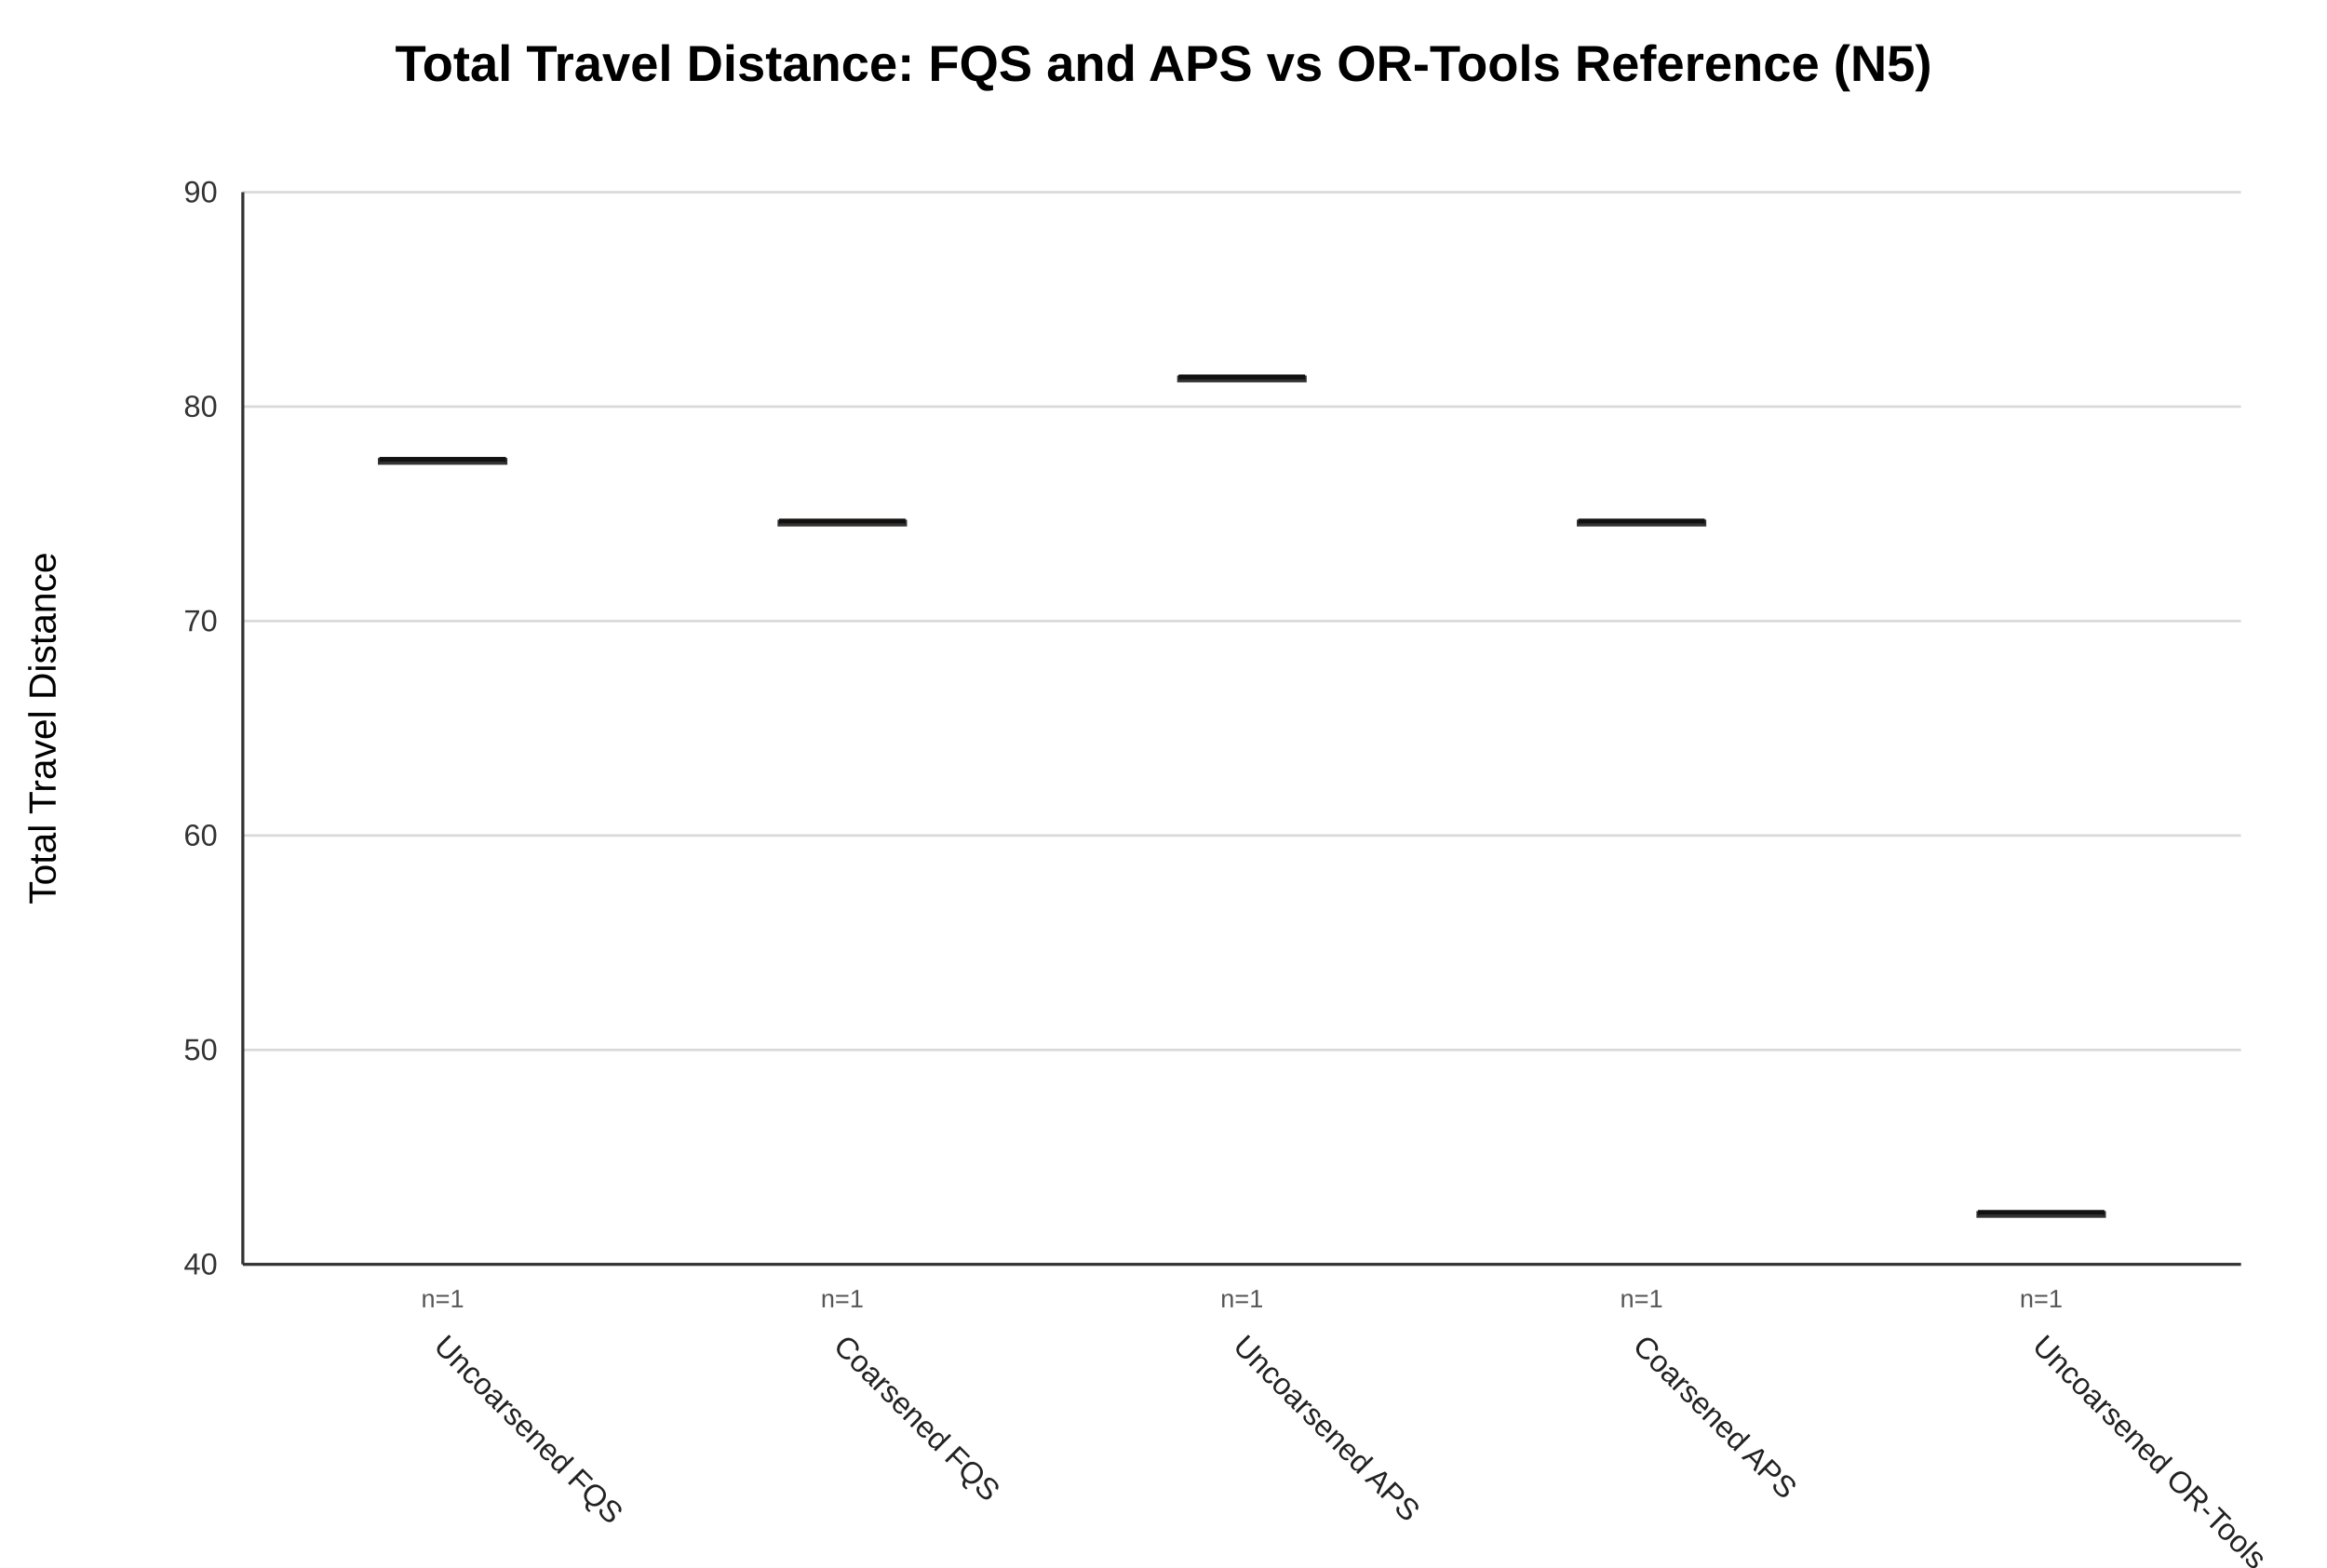
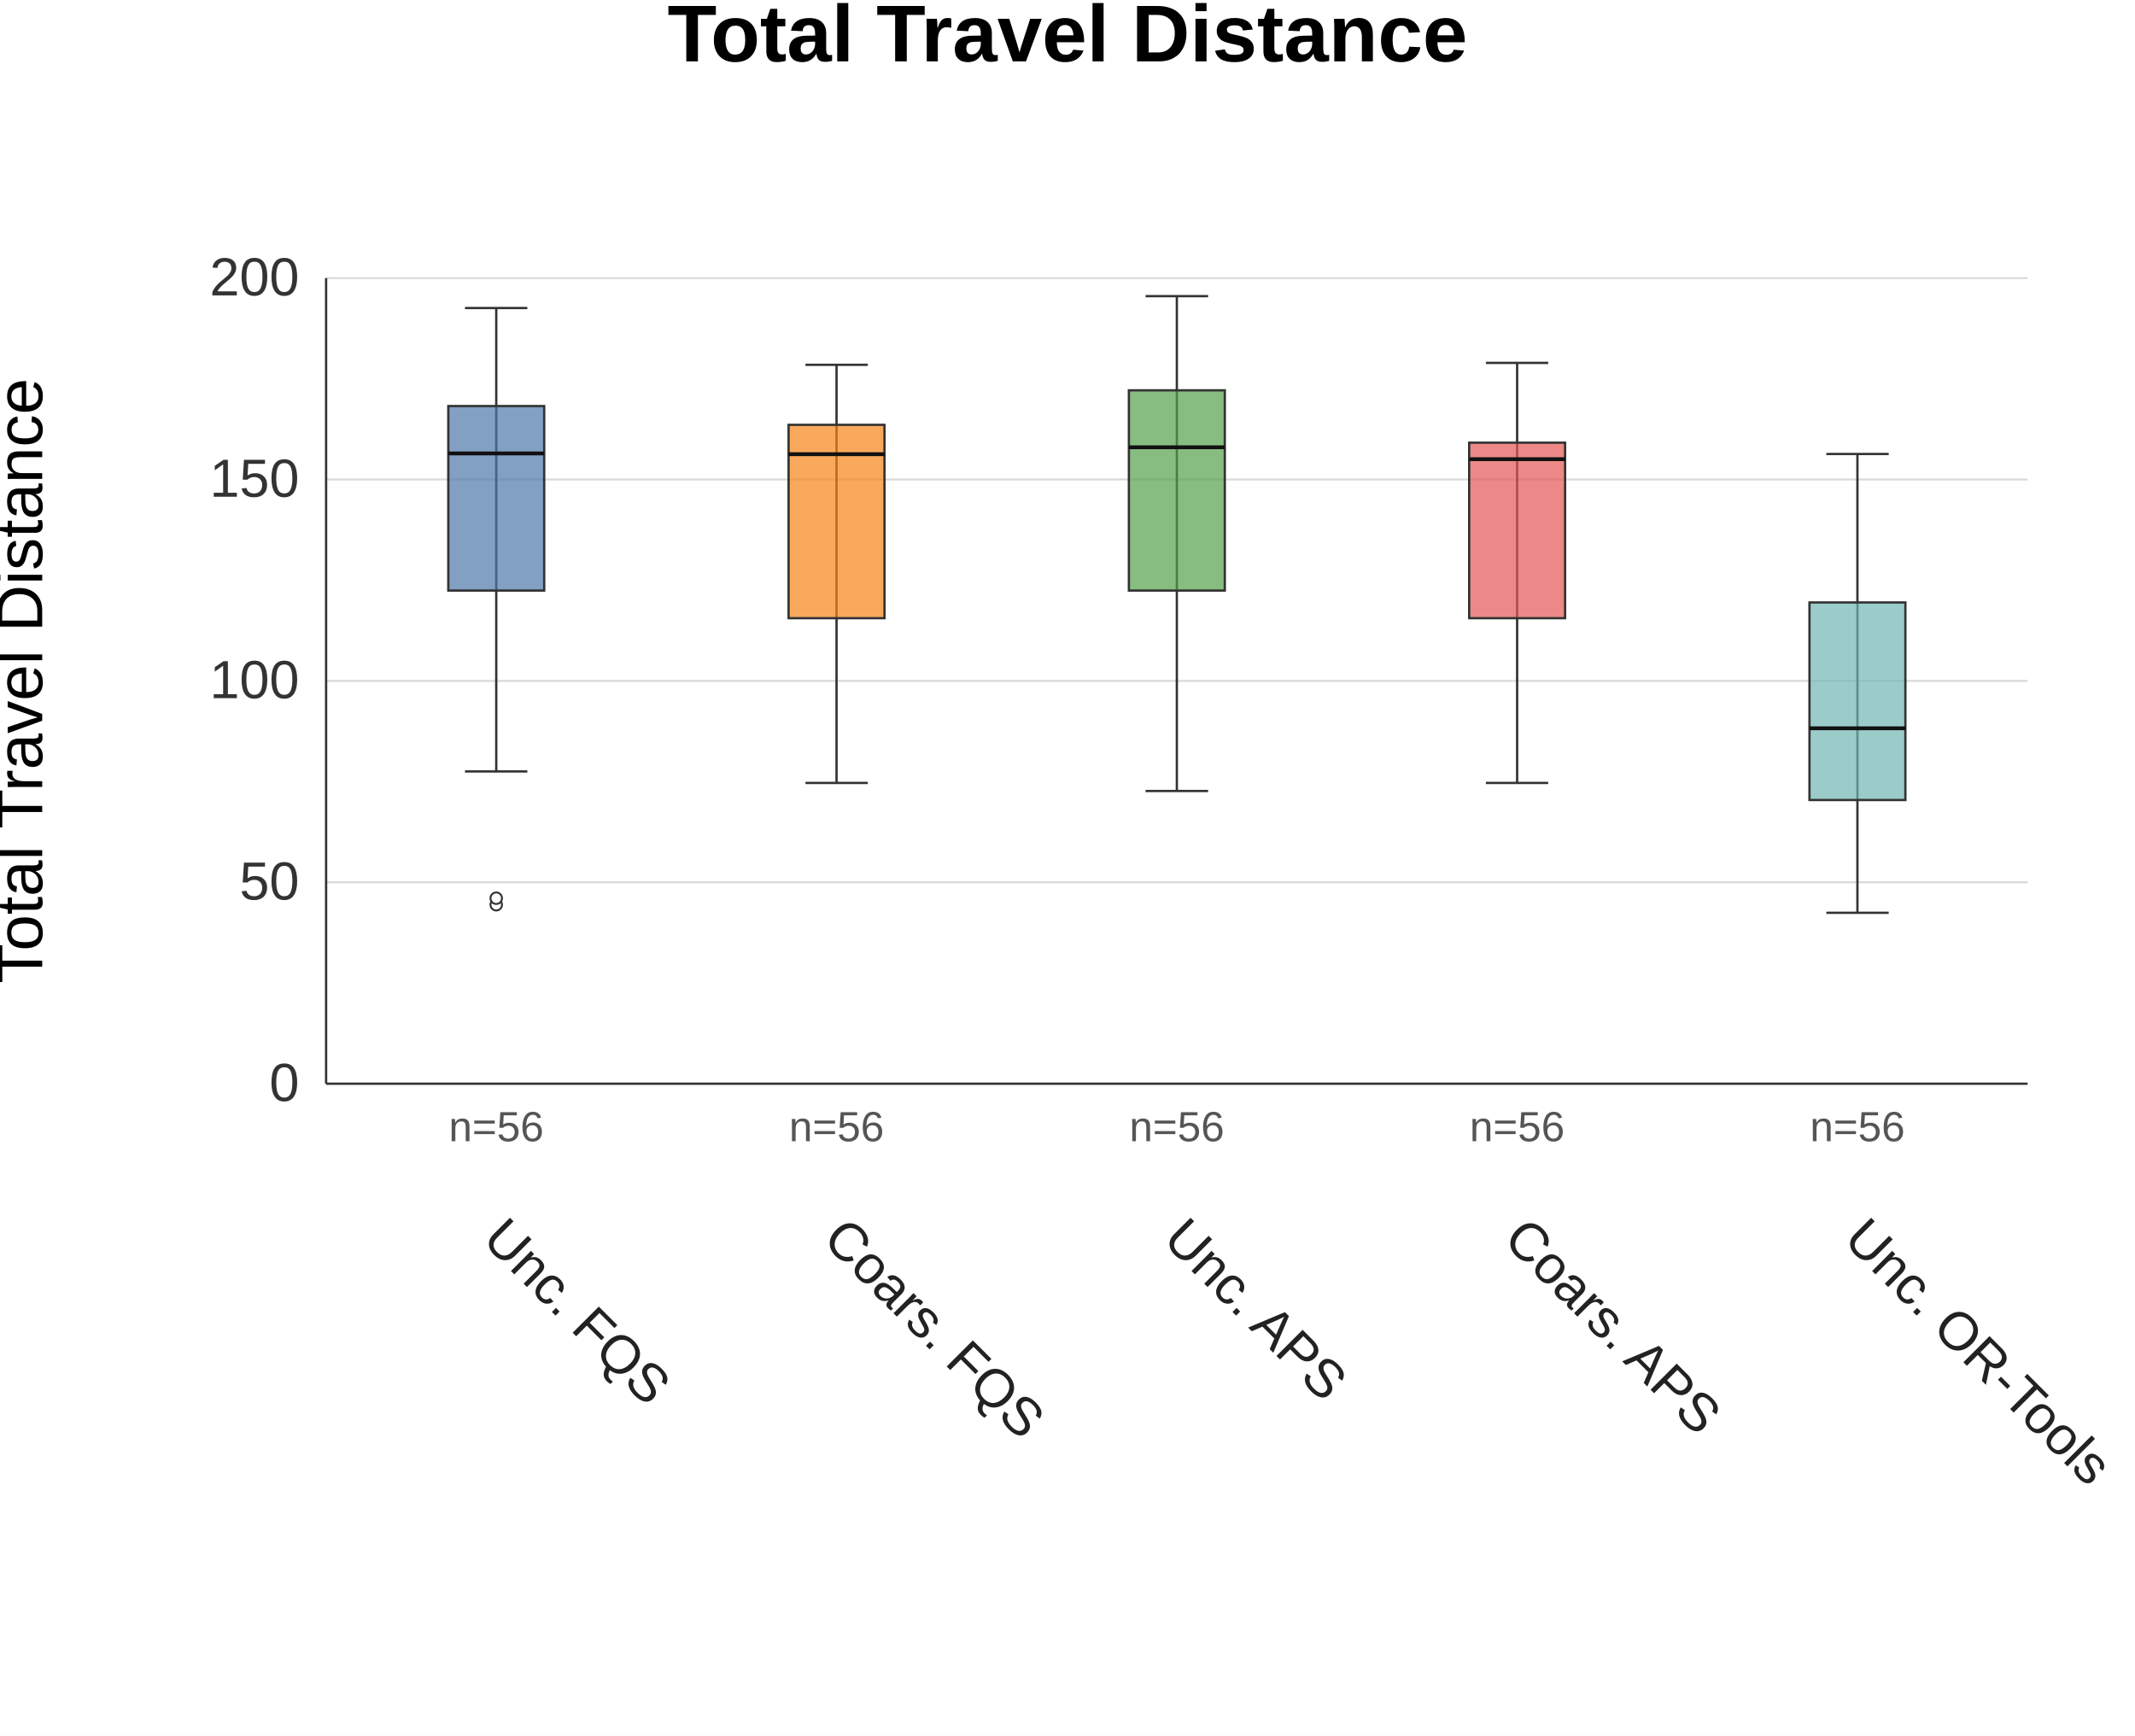
- <svg xmlns="http://www.w3.org/2000/svg" width="920" height="620" viewBox="0 0 920 620">
-   <rect x="0" y="0" width="920" height="620" fill="#ffffff" />
-   <text x="460.0" y="32" text-anchor="middle" font-family="Arial, sans-serif" font-size="20" font-weight="700">Total Travel Distance: FQS and APS vs OR-Tools Reference (N5)</text>
-   <text transform="translate(22 288.0) rotate(-90)" text-anchor="middle" font-family="Arial, sans-serif" font-size="15">Total Travel Distance</text>
-   <line x1="96" y1="500.0" x2="886" y2="500.0" stroke="#d9d9d9" stroke-width="1" />
-   <text x="86" y="504.0" text-anchor="end" font-family="Arial, sans-serif" font-size="12" fill="#333333">40</text>
-   <line x1="96" y1="415.2" x2="886" y2="415.2" stroke="#d9d9d9" stroke-width="1" />
-   <text x="86" y="419.2" text-anchor="end" font-family="Arial, sans-serif" font-size="12" fill="#333333">50</text>
-   <line x1="96" y1="330.4" x2="886" y2="330.4" stroke="#d9d9d9" stroke-width="1" />
-   <text x="86" y="334.4" text-anchor="end" font-family="Arial, sans-serif" font-size="12" fill="#333333">60</text>
-   <line x1="96" y1="245.6" x2="886" y2="245.6" stroke="#d9d9d9" stroke-width="1" />
-   <text x="86" y="249.6" text-anchor="end" font-family="Arial, sans-serif" font-size="12" fill="#333333">70</text>
-   <line x1="96" y1="160.8" x2="886" y2="160.8" stroke="#d9d9d9" stroke-width="1" />
-   <text x="86" y="164.8" text-anchor="end" font-family="Arial, sans-serif" font-size="12" fill="#333333">80</text>
-   <line x1="96" y1="76.0" x2="886" y2="76.0" stroke="#d9d9d9" stroke-width="1" />
-   <text x="86" y="80.0" text-anchor="end" font-family="Arial, sans-serif" font-size="12" fill="#333333">90</text>
-   <line x1="96" y1="76" x2="96" y2="500" stroke="#333333" stroke-width="1.2" />
-   <line x1="96" y1="500" x2="886" y2="500" stroke="#333333" stroke-width="1.2" />
-   <line x1="175.0" y1="181.7" x2="175.0" y2="181.7" stroke="#333333" stroke-width="1.2" />
-   <line x1="158.8" y1="181.7" x2="191.2" y2="181.7" stroke="#333333" stroke-width="1.2" />
-   <line x1="158.8" y1="181.7" x2="191.2" y2="181.7" stroke="#333333" stroke-width="1.2" />
-   <rect x="150.0" y="181.7" width="50.0" height="1.5" fill="#4C78A8" fill-opacity="0.70" stroke="#333333" stroke-width="1.2" />
-   <line x1="150.0" y1="181.7" x2="200.0" y2="181.7" stroke="#111111" stroke-width="2" />
-   <text x="175.0" y="517" text-anchor="middle" font-family="Arial, sans-serif" font-size="10" fill="#555555">n=1</text>
-   <text transform="translate(171.0 533) rotate(45)" text-anchor="start" font-family="Arial, sans-serif" font-size="12" fill="#222222">Uncoarsened FQS</text>
-   <line x1="333.0" y1="206.1" x2="333.0" y2="206.1" stroke="#333333" stroke-width="1.2" />
-   <line x1="316.8" y1="206.1" x2="349.2" y2="206.1" stroke="#333333" stroke-width="1.2" />
-   <line x1="316.8" y1="206.1" x2="349.2" y2="206.1" stroke="#333333" stroke-width="1.2" />
-   <rect x="308.0" y="206.1" width="50.0" height="1.5" fill="#F58518" fill-opacity="0.70" stroke="#333333" stroke-width="1.2" />
-   <line x1="308.0" y1="206.1" x2="358.0" y2="206.1" stroke="#111111" stroke-width="2" />
-   <text x="333.0" y="517" text-anchor="middle" font-family="Arial, sans-serif" font-size="10" fill="#555555">n=1</text>
-   <text transform="translate(329.0 533) rotate(45)" text-anchor="start" font-family="Arial, sans-serif" font-size="12" fill="#222222">Coarsened FQS</text>
-   <line x1="491.0" y1="149.1" x2="491.0" y2="149.1" stroke="#333333" stroke-width="1.2" />
-   <line x1="474.8" y1="149.1" x2="507.2" y2="149.1" stroke="#333333" stroke-width="1.2" />
-   <line x1="474.8" y1="149.1" x2="507.2" y2="149.1" stroke="#333333" stroke-width="1.2" />
-   <rect x="466.0" y="149.1" width="50.0" height="1.5" fill="#54A24B" fill-opacity="0.70" stroke="#333333" stroke-width="1.2" />
-   <line x1="466.0" y1="149.1" x2="516.0" y2="149.1" stroke="#111111" stroke-width="2" />
-   <text x="491.0" y="517" text-anchor="middle" font-family="Arial, sans-serif" font-size="10" fill="#555555">n=1</text>
-   <text transform="translate(487.0 533) rotate(45)" text-anchor="start" font-family="Arial, sans-serif" font-size="12" fill="#222222">Uncoarsened APS</text>
-   <line x1="649.0" y1="206.1" x2="649.0" y2="206.1" stroke="#333333" stroke-width="1.2" />
-   <line x1="632.8" y1="206.1" x2="665.2" y2="206.1" stroke="#333333" stroke-width="1.2" />
-   <line x1="632.8" y1="206.1" x2="665.2" y2="206.1" stroke="#333333" stroke-width="1.2" />
-   <rect x="624.0" y="206.1" width="50.0" height="1.5" fill="#E45756" fill-opacity="0.70" stroke="#333333" stroke-width="1.2" />
-   <line x1="624.0" y1="206.1" x2="674.0" y2="206.1" stroke="#111111" stroke-width="2" />
-   <text x="649.0" y="517" text-anchor="middle" font-family="Arial, sans-serif" font-size="10" fill="#555555">n=1</text>
-   <text transform="translate(645.0 533) rotate(45)" text-anchor="start" font-family="Arial, sans-serif" font-size="12" fill="#222222">Coarsened APS</text>
-   <line x1="807.0" y1="479.5" x2="807.0" y2="479.5" stroke="#333333" stroke-width="1.2" />
-   <line x1="790.8" y1="479.5" x2="823.2" y2="479.5" stroke="#333333" stroke-width="1.2" />
-   <line x1="790.8" y1="479.5" x2="823.2" y2="479.5" stroke="#333333" stroke-width="1.2" />
-   <rect x="782.0" y="479.5" width="50.0" height="1.5" fill="#72B7B2" fill-opacity="0.70" stroke="#333333" stroke-width="1.2" />
-   <line x1="782.0" y1="479.5" x2="832.0" y2="479.5" stroke="#111111" stroke-width="2" />
-   <text x="807.0" y="517" text-anchor="middle" font-family="Arial, sans-serif" font-size="10" fill="#555555">n=1</text>
-   <text transform="translate(803.0 533) rotate(45)" text-anchor="start" font-family="Arial, sans-serif" font-size="12" fill="#222222">Uncoarsened OR-Tools</text>
+ <svg xmlns="http://www.w3.org/2000/svg" width="1113" height="905" viewBox="0 0 1113 905">
+   <rect x="0" y="0" width="1113" height="905" fill="#ffffff" />
+   <text x="556.5" y="32" text-anchor="middle" font-family="Arial, sans-serif" font-size="42" font-weight="700">Total Travel Distance</text>
+   <text transform="translate(22 355.0) rotate(-90)" text-anchor="middle" font-family="Arial, sans-serif" font-size="34">Total Travel Distance</text>
+   <line x1="170" y1="565.0" x2="1057" y2="565.0" stroke="#d9d9d9" stroke-width="1" />
+   <text x="156" y="574.0" text-anchor="end" font-family="Arial, sans-serif" font-size="28" fill="#333333">0</text>
+   <line x1="170" y1="460.0" x2="1057" y2="460.0" stroke="#d9d9d9" stroke-width="1" />
+   <text x="156" y="469.0" text-anchor="end" font-family="Arial, sans-serif" font-size="28" fill="#333333">50</text>
+   <line x1="170" y1="355.0" x2="1057" y2="355.0" stroke="#d9d9d9" stroke-width="1" />
+   <text x="156" y="364.0" text-anchor="end" font-family="Arial, sans-serif" font-size="28" fill="#333333">100</text>
+   <line x1="170" y1="250.0" x2="1057" y2="250.0" stroke="#d9d9d9" stroke-width="1" />
+   <text x="156" y="259.0" text-anchor="end" font-family="Arial, sans-serif" font-size="28" fill="#333333">150</text>
+   <line x1="170" y1="145.0" x2="1057" y2="145.0" stroke="#d9d9d9" stroke-width="1" />
+   <text x="156" y="154.0" text-anchor="end" font-family="Arial, sans-serif" font-size="28" fill="#333333">200</text>
+   <line x1="170" y1="145" x2="170" y2="565" stroke="#333333" stroke-width="1.2" />
+   <line x1="170" y1="565" x2="1057" y2="565" stroke="#333333" stroke-width="1.2" />
+   <line x1="258.7" y1="160.6" x2="258.7" y2="402.2" stroke="#333333" stroke-width="1.2" />
+   <line x1="242.4" y1="160.6" x2="274.9" y2="160.6" stroke="#333333" stroke-width="1.2" />
+   <line x1="242.4" y1="402.2" x2="274.9" y2="402.2" stroke="#333333" stroke-width="1.2" />
+   <rect x="233.7" y="211.7" width="50.0" height="96.2" fill="#4C78A8" fill-opacity="0.70" stroke="#333333" stroke-width="1.2" />
+   <line x1="233.7" y1="236.4" x2="283.7" y2="236.4" stroke="#111111" stroke-width="2" />
+   <circle cx="258.7" cy="471.7" r="3" fill="#ffffff" stroke="#333333" stroke-width="1" />
+   <circle cx="258.7" cy="468.3" r="3" fill="#ffffff" stroke="#333333" stroke-width="1" />
+   <text x="258.7" y="595" text-anchor="middle" font-family="Arial, sans-serif" font-size="22" fill="#555555">n=56</text>
+   <text transform="translate(250.7 647) rotate(45)" text-anchor="start" font-family="Arial, sans-serif" font-size="28" fill="#222222">Unc. FQS</text>
+   <line x1="436.1" y1="190.2" x2="436.1" y2="408.2" stroke="#333333" stroke-width="1.2" />
+   <line x1="419.9" y1="190.2" x2="452.4" y2="190.2" stroke="#333333" stroke-width="1.2" />
+   <line x1="419.9" y1="408.2" x2="452.4" y2="408.2" stroke="#333333" stroke-width="1.2" />
+   <rect x="411.1" y="221.5" width="50.0" height="100.8" fill="#F58518" fill-opacity="0.70" stroke="#333333" stroke-width="1.2" />
+   <line x1="411.1" y1="236.8" x2="461.1" y2="236.8" stroke="#111111" stroke-width="2" />
+   <text x="436.1" y="595" text-anchor="middle" font-family="Arial, sans-serif" font-size="22" fill="#555555">n=56</text>
+   <text transform="translate(428.1 647) rotate(45)" text-anchor="start" font-family="Arial, sans-serif" font-size="28" fill="#222222">Coars. FQS</text>
+   <line x1="613.5" y1="154.4" x2="613.5" y2="412.4" stroke="#333333" stroke-width="1.2" />
+   <line x1="597.2" y1="154.4" x2="629.8" y2="154.4" stroke="#333333" stroke-width="1.2" />
+   <line x1="597.2" y1="412.4" x2="629.8" y2="412.4" stroke="#333333" stroke-width="1.2" />
+   <rect x="588.5" y="203.5" width="50.0" height="104.4" fill="#54A24B" fill-opacity="0.70" stroke="#333333" stroke-width="1.2" />
+   <line x1="588.5" y1="233.2" x2="638.5" y2="233.2" stroke="#111111" stroke-width="2" />
+   <text x="613.5" y="595" text-anchor="middle" font-family="Arial, sans-serif" font-size="22" fill="#555555">n=56</text>
+   <text transform="translate(605.5 647) rotate(45)" text-anchor="start" font-family="Arial, sans-serif" font-size="28" fill="#222222">Unc. APS</text>
+   <line x1="790.9" y1="189.2" x2="790.9" y2="408.2" stroke="#333333" stroke-width="1.2" />
+   <line x1="774.6" y1="189.2" x2="807.1" y2="189.2" stroke="#333333" stroke-width="1.2" />
+   <line x1="774.6" y1="408.2" x2="807.1" y2="408.2" stroke="#333333" stroke-width="1.2" />
+   <rect x="765.9" y="230.8" width="50.0" height="91.5" fill="#E45756" fill-opacity="0.70" stroke="#333333" stroke-width="1.2" />
+   <line x1="765.9" y1="239.4" x2="815.9" y2="239.4" stroke="#111111" stroke-width="2" />
+   <text x="790.9" y="595" text-anchor="middle" font-family="Arial, sans-serif" font-size="22" fill="#555555">n=56</text>
+   <text transform="translate(782.9 647) rotate(45)" text-anchor="start" font-family="Arial, sans-serif" font-size="28" fill="#222222">Coars. APS</text>
+   <line x1="968.3" y1="236.7" x2="968.3" y2="475.9" stroke="#333333" stroke-width="1.2" />
+   <line x1="952.1" y1="236.7" x2="984.6" y2="236.7" stroke="#333333" stroke-width="1.2" />
+   <line x1="952.1" y1="475.9" x2="984.6" y2="475.9" stroke="#333333" stroke-width="1.2" />
+   <rect x="943.3" y="314.1" width="50.0" height="103.0" fill="#72B7B2" fill-opacity="0.70" stroke="#333333" stroke-width="1.2" />
+   <line x1="943.3" y1="379.7" x2="993.3" y2="379.7" stroke="#111111" stroke-width="2" />
+   <text x="968.3" y="595" text-anchor="middle" font-family="Arial, sans-serif" font-size="22" fill="#555555">n=56</text>
+   <text transform="translate(960.3 647) rotate(45)" text-anchor="start" font-family="Arial, sans-serif" font-size="28" fill="#222222">Unc. OR-Tools</text>
</svg>
